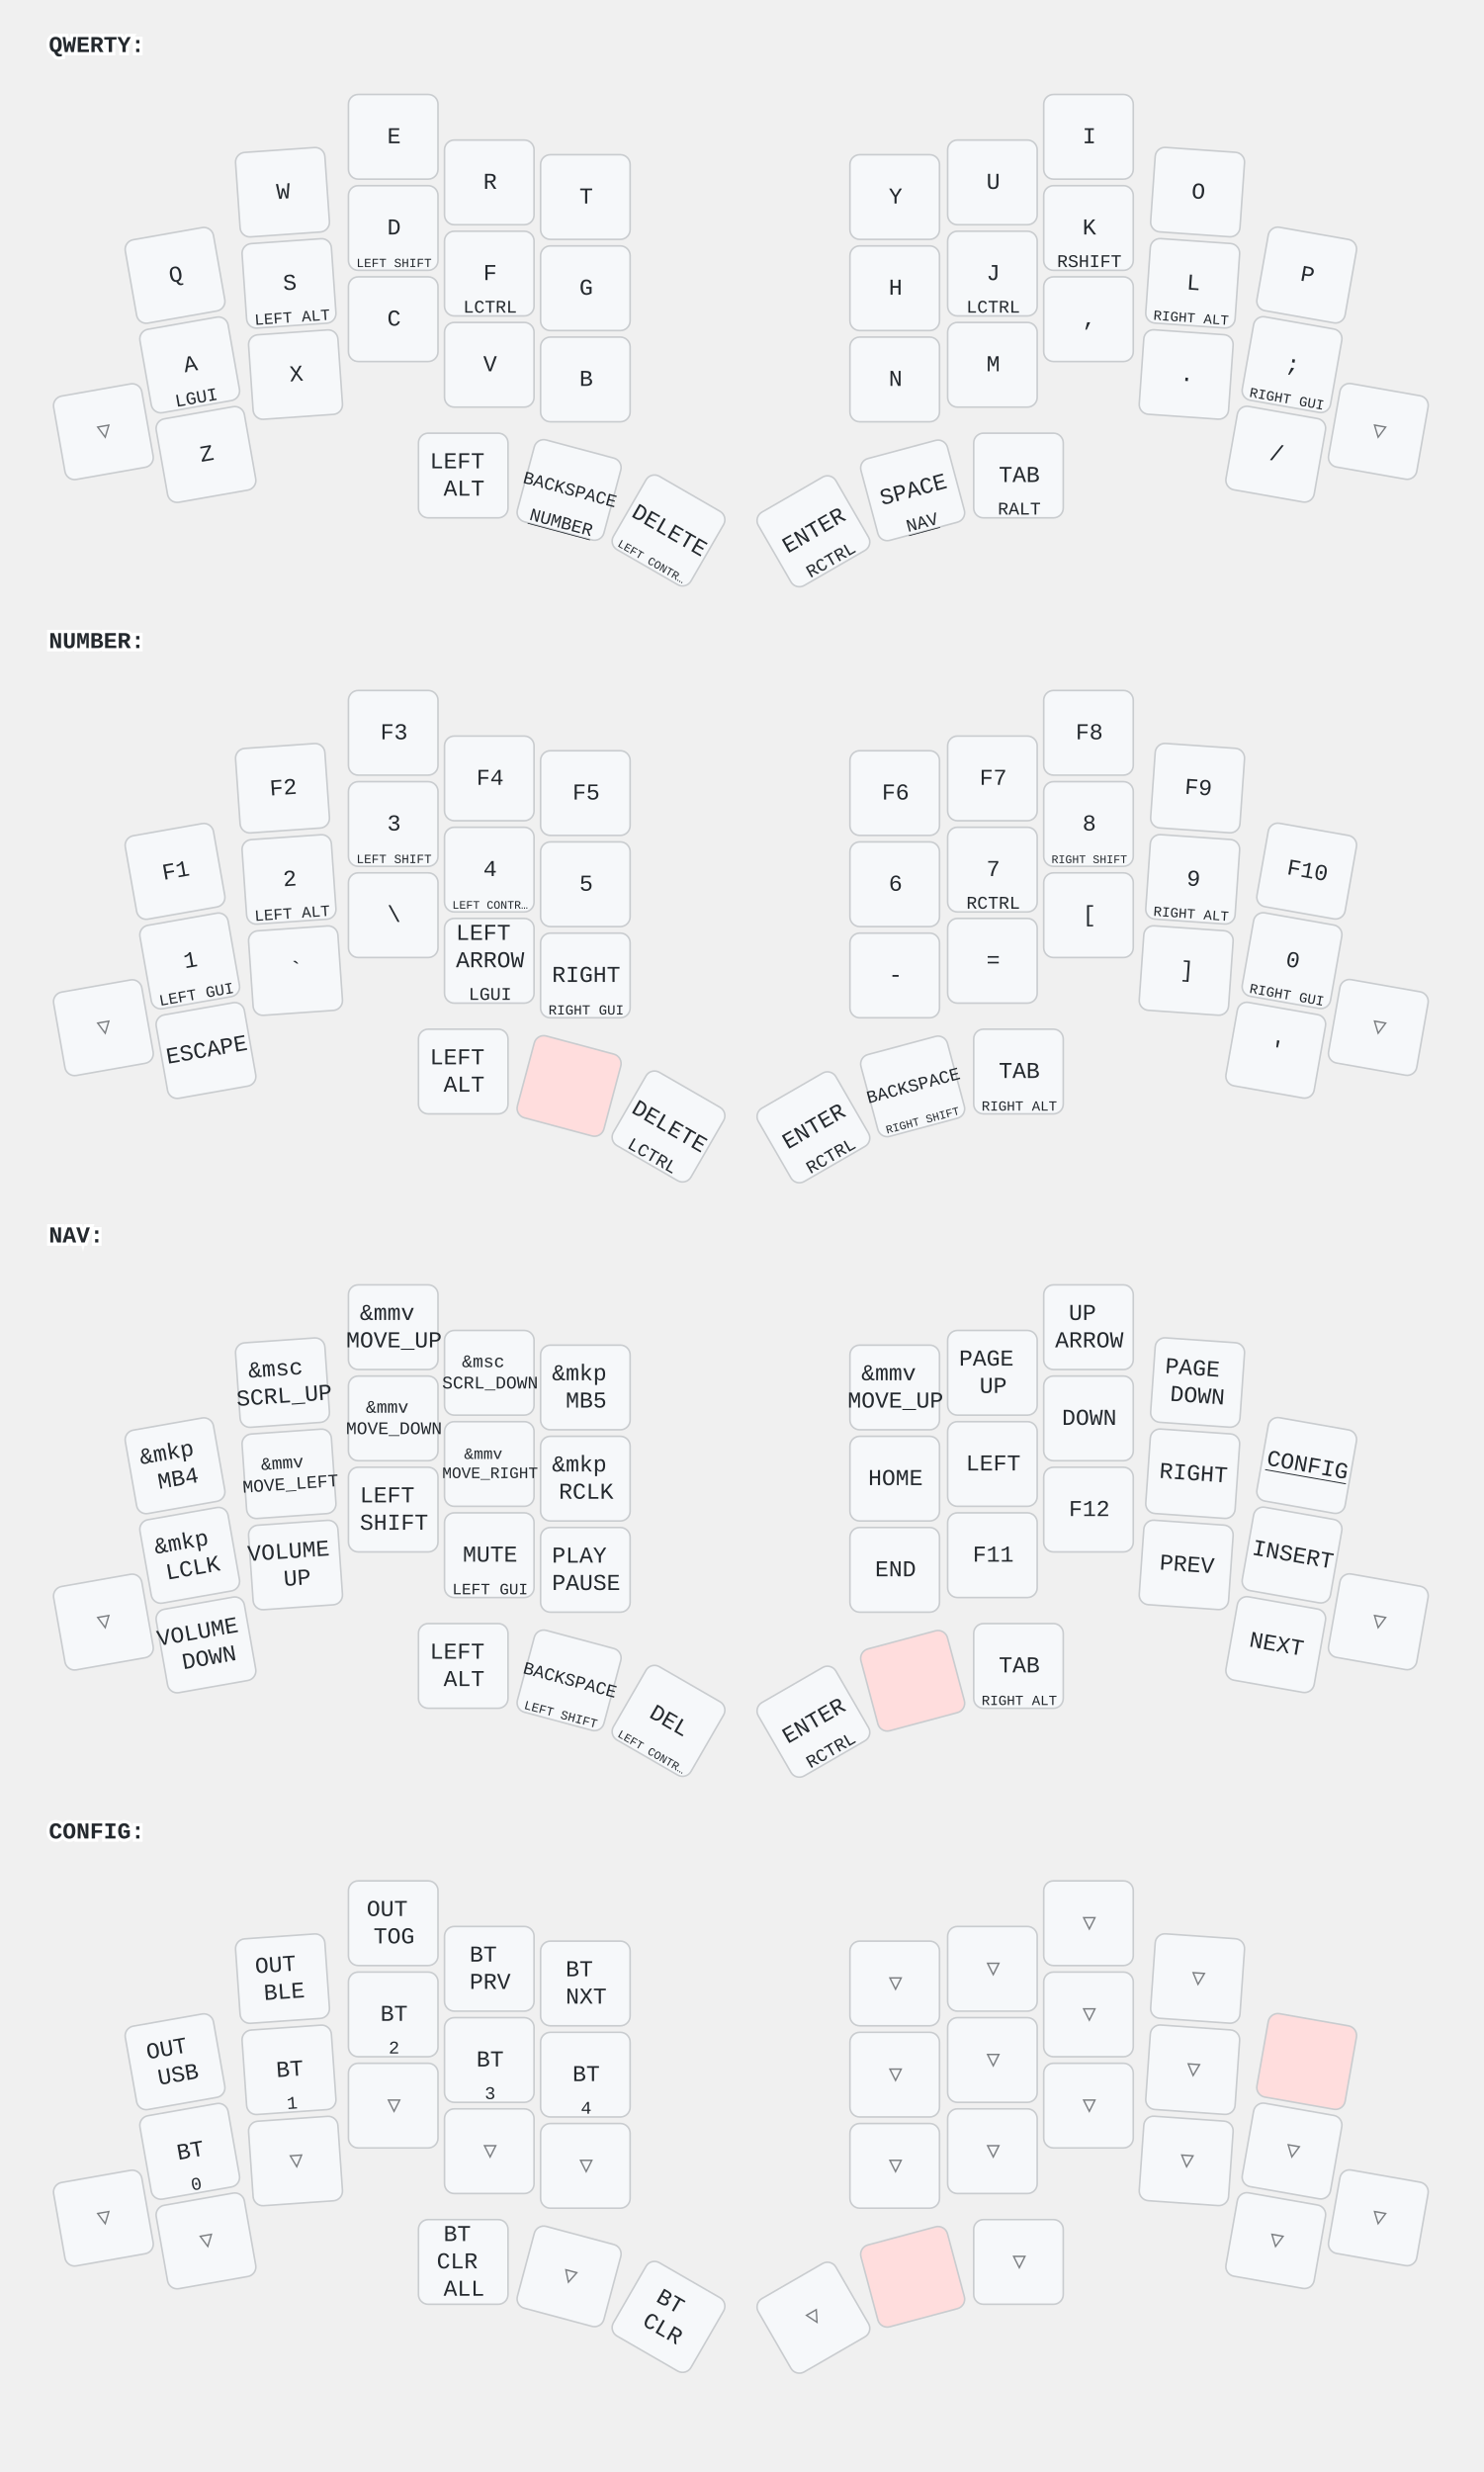
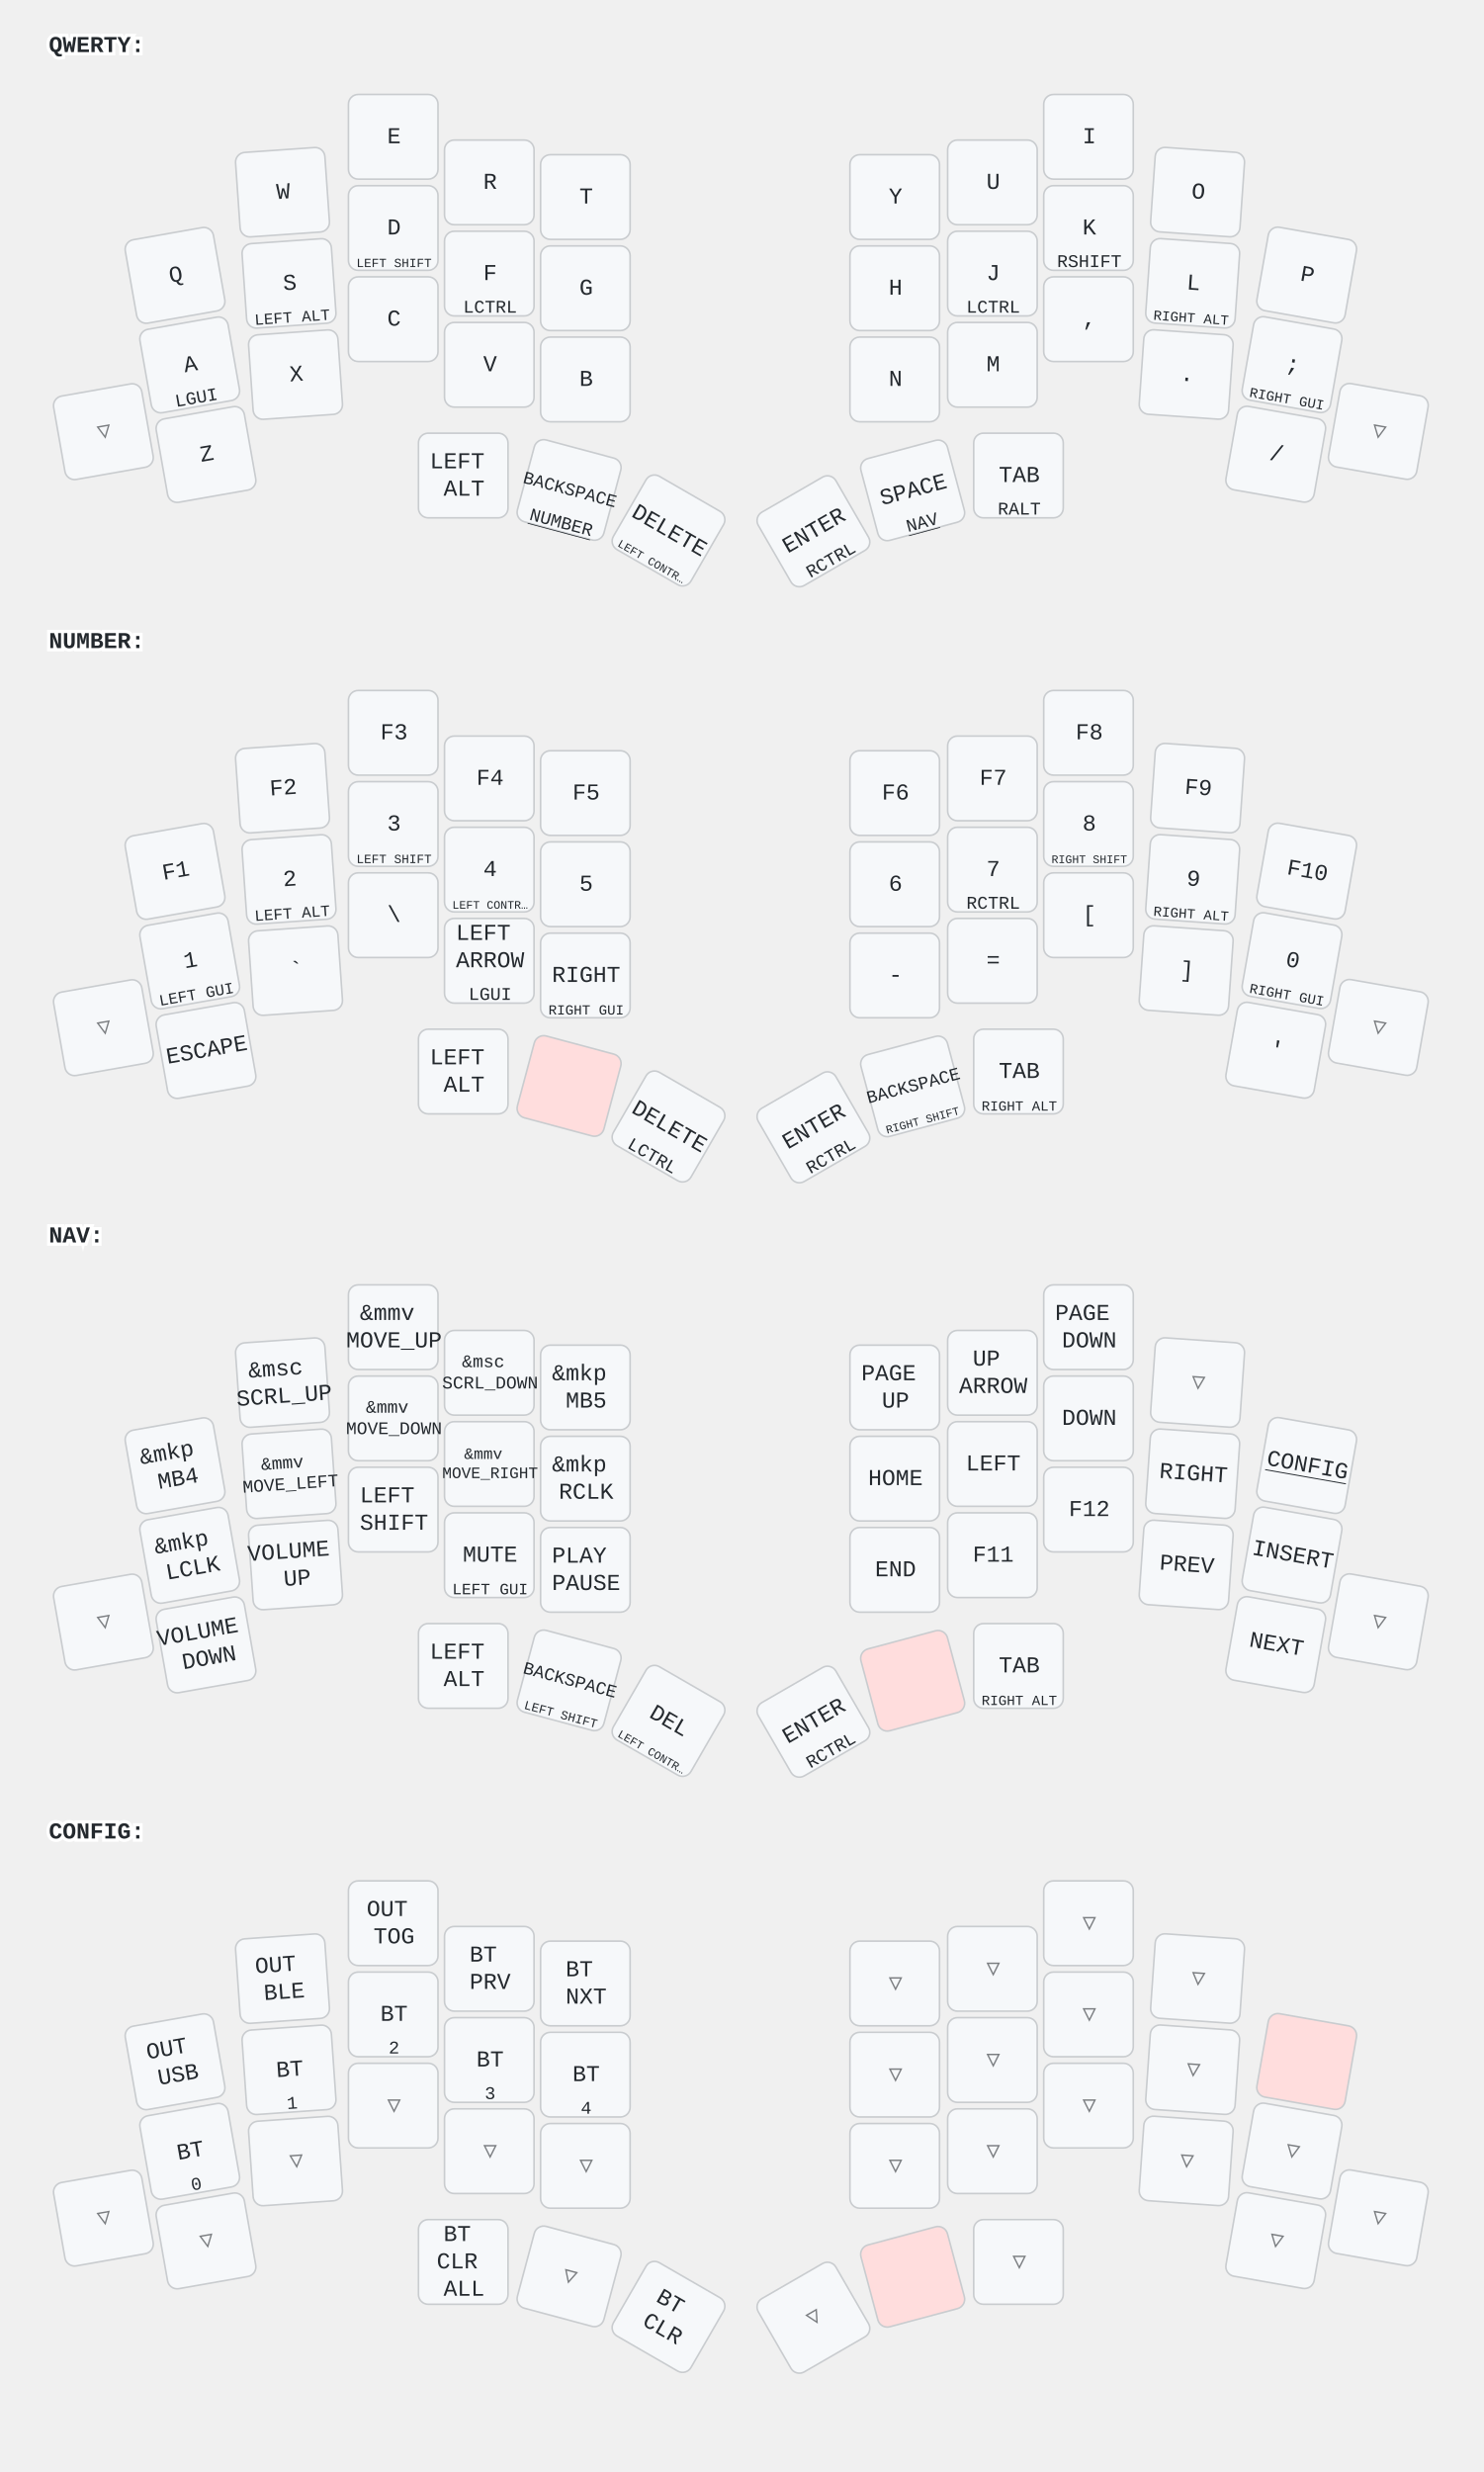
<svg xmlns="http://www.w3.org/2000/svg" width="911" height="1518" viewBox="0 0 911 1518" class="keymap">
  <style>/* inherit to force styles through use tags */
svg path {
    fill: inherit;
}

/* font and background color specifications */
svg.keymap {
    font-family: SFMono-Regular,Consolas,Liberation Mono,Menlo,monospace;
    font-size: 14px;
    font-kerning: normal;
    text-rendering: optimizeLegibility;
    fill: #24292e;
}

/* default key styling */
rect.key {
    fill: #f6f8fa;
}

rect.key, rect.combo {
    stroke: #c9cccf;
    stroke-width: 1;
}

/* default key side styling, only used is draw_key_sides is set */
rect.side {
    filter: brightness(90%);
}

/* color accent for combo boxes */
rect.combo, rect.combo-separate {
    fill: #cdf;
}

/* color accent for held keys */
rect.held, rect.combo.held {
    fill: #fdd;
}

/* color accent for ghost (optional) keys */
rect.ghost, rect.combo.ghost {
    stroke-dasharray: 4, 4;
    stroke-width: 2;
}

text {
    text-anchor: middle;
    dominant-baseline: middle;
}

/* styling for layer labels */
text.label {
    font-weight: bold;
    text-anchor: start;
    stroke: white;
    stroke-width: 4;
    paint-order: stroke;
}

/* styling for optional footer */
text.footer {
    text-anchor: end;
    dominant-baseline: auto;
    stroke: white;
    stroke-width: 4;
    paint-order: stroke;
}

/* styling for combo tap, and key non-tap label text */
text.combo, text.hold, text.shifted, text.left, text.right {
    font-size: 11px;
}

text.hold {
    text-anchor: middle;
    dominant-baseline: auto;
}

text.shifted {
    text-anchor: middle;
    dominant-baseline: hanging;
}

text.left {
    text-anchor: start;
}

text.right {
    text-anchor: end;
}

text.layer-activator {
    text-decoration: underline;
}

/* styling for hold/shifted label text in combo box */
text.combo.hold, text.combo.shifted, text.combo.left, text.combo.right {
    font-size: 8px;
}

/* lighter symbol for transparent keys */
text.trans {
    fill: #7b7e81;
}

/* styling for combo dendrons */
path.combo {
    stroke-width: 1;
    stroke: gray;
    fill: none;
}

/* Start Tabler Icons Cleanup */
/* cannot use height/width with glyphs */
.icon-tabler &gt; path {
    fill: inherit;
    stroke: inherit;
    stroke-width: 2;
}
/* hide tabler's default box */
.icon-tabler &gt; path[stroke="none"][fill="none"] {
    visibility: hidden;
}
/* End Tabler Icons Cleanup */
</style>
  <g transform="translate(30, 0)" class="layer-QWERTY">
    <text x="0" y="28" class="label" id="QWERTY">QWERTY:</text>
    <g transform="translate(0, 56)">
      <g transform="translate(78, 113) rotate(-10.0)" class="key keypos-0">
        <rect rx="6" ry="6" x="-28" y="-26" width="55" height="52" class="key" />
        <text x="0" y="0" class="key tap">Q</text>
      </g>
      <g transform="translate(144, 62) rotate(-4.0)" class="key keypos-1">
        <rect rx="6" ry="6" x="-28" y="-26" width="55" height="52" class="key" />
        <text x="0" y="0" class="key tap">W</text>
      </g>
      <g transform="translate(212, 28)" class="key keypos-2">
        <rect rx="6" ry="6" x="-28" y="-26" width="55" height="52" class="key" />
        <text x="0" y="0" class="key tap">E</text>
      </g>
      <g transform="translate(271, 56)" class="key keypos-3">
        <rect rx="6" ry="6" x="-28" y="-26" width="55" height="52" class="key" />
        <text x="0" y="0" class="key tap">R</text>
      </g>
      <g transform="translate(330, 65)" class="key keypos-4">
        <rect rx="6" ry="6" x="-28" y="-26" width="55" height="52" class="key" />
        <text x="0" y="0" class="key tap">T</text>
      </g>
      <g transform="translate(520, 65)" class="key keypos-5">
        <rect rx="6" ry="6" x="-28" y="-26" width="55" height="52" class="key" />
        <text x="0" y="0" class="key tap">Y</text>
      </g>
      <g transform="translate(580, 56)" class="key keypos-6">
        <rect rx="6" ry="6" x="-28" y="-26" width="55" height="52" class="key" />
        <text x="0" y="0" class="key tap">U</text>
      </g>
      <g transform="translate(639, 28)" class="key keypos-7">
        <rect rx="6" ry="6" x="-28" y="-26" width="55" height="52" class="key" />
        <text x="0" y="0" class="key tap">I</text>
      </g>
      <g transform="translate(706, 62) rotate(4.0)" class="key keypos-8">
        <rect rx="6" ry="6" x="-28" y="-26" width="55" height="52" class="key" />
        <text x="0" y="0" class="key tap">O</text>
      </g>
      <g transform="translate(773, 113) rotate(10.0)" class="key keypos-9">
        <rect rx="6" ry="6" x="-28" y="-26" width="55" height="52" class="key" />
        <text x="0" y="0" class="key tap">P</text>
      </g>
      <g transform="translate(87, 168) rotate(-10.0)" class="key keypos-10">
        <rect rx="6" ry="6" x="-28" y="-26" width="55" height="52" class="key" />
        <text x="0" y="0" class="key tap">A</text>
        <text x="0" y="24" class="key hold">LGUI</text>
      </g>
      <g transform="translate(148, 118) rotate(-4.0)" class="key keypos-11">
        <rect rx="6" ry="6" x="-28" y="-26" width="55" height="52" class="key" />
        <text x="0" y="0" class="key tap">S</text>
        <text x="0" y="24" class="key hold">
          <tspan style="font-size: 88%">LEFT ALT</tspan>
        </text>
      </g>
      <g transform="translate(212, 84)" class="key keypos-12">
        <rect rx="6" ry="6" x="-28" y="-26" width="55" height="52" class="key" />
        <text x="0" y="0" class="key tap">D</text>
        <text x="0" y="24" class="key hold">
          <tspan style="font-size: 70%">LEFT SHIFT</tspan>
        </text>
      </g>
      <g transform="translate(271, 112)" class="key keypos-13">
        <rect rx="6" ry="6" x="-28" y="-26" width="55" height="52" class="key" />
        <text x="0" y="0" class="key tap">F</text>
        <text x="0" y="24" class="key hold">LCTRL</text>
      </g>
      <g transform="translate(330, 121)" class="key keypos-14">
        <rect rx="6" ry="6" x="-28" y="-26" width="55" height="52" class="key" />
        <text x="0" y="0" class="key tap">G</text>
      </g>
      <g transform="translate(520, 121)" class="key keypos-15">
        <rect rx="6" ry="6" x="-28" y="-26" width="55" height="52" class="key" />
        <text x="0" y="0" class="key tap">H</text>
      </g>
      <g transform="translate(580, 112)" class="key keypos-16">
        <rect rx="6" ry="6" x="-28" y="-26" width="55" height="52" class="key" />
        <text x="0" y="0" class="key tap">J</text>
        <text x="0" y="24" class="key hold">LCTRL</text>
      </g>
      <g transform="translate(639, 84)" class="key keypos-17">
        <rect rx="6" ry="6" x="-28" y="-26" width="55" height="52" class="key" />
        <text x="0" y="0" class="key tap">K</text>
        <text x="0" y="24" class="key hold">RSHIFT</text>
      </g>
      <g transform="translate(703, 118) rotate(4.0)" class="key keypos-18">
        <rect rx="6" ry="6" x="-28" y="-26" width="55" height="52" class="key" />
        <text x="0" y="0" class="key tap">L</text>
        <text x="0" y="24" class="key hold">
          <tspan style="font-size: 78%">RIGHT ALT</tspan>
        </text>
      </g>
      <g transform="translate(764, 168) rotate(10.0)" class="key keypos-19">
        <rect rx="6" ry="6" x="-28" y="-26" width="55" height="52" class="key" />
        <text x="0" y="0" class="key tap">;</text>
        <text x="0" y="24" class="key hold">
          <tspan style="font-size: 78%">RIGHT GUI</tspan>
        </text>
      </g>
      <g transform="translate(34, 209) rotate(-10.0)" class="key trans keypos-20">
        <rect rx="6" ry="6" x="-28" y="-26" width="55" height="52" class="key trans" />
        <text x="0" y="0" class="key trans tap">▽</text>
      </g>
      <g transform="translate(97, 223) rotate(-10.0)" class="key keypos-21">
        <rect rx="6" ry="6" x="-28" y="-26" width="55" height="52" class="key" />
        <text x="0" y="0" class="key tap">Z</text>
      </g>
      <g transform="translate(152, 174) rotate(-4.0)" class="key keypos-22">
        <rect rx="6" ry="6" x="-28" y="-26" width="55" height="52" class="key" />
        <text x="0" y="0" class="key tap">X</text>
      </g>
      <g transform="translate(212, 140)" class="key keypos-23">
        <rect rx="6" ry="6" x="-28" y="-26" width="55" height="52" class="key" />
        <text x="0" y="0" class="key tap">C</text>
      </g>
      <g transform="translate(271, 168)" class="key keypos-24">
        <rect rx="6" ry="6" x="-28" y="-26" width="55" height="52" class="key" />
        <text x="0" y="0" class="key tap">V</text>
      </g>
      <g transform="translate(330, 177)" class="key keypos-25">
        <rect rx="6" ry="6" x="-28" y="-26" width="55" height="52" class="key" />
        <text x="0" y="0" class="key tap">B</text>
      </g>
      <g transform="translate(520, 177)" class="key keypos-26">
        <rect rx="6" ry="6" x="-28" y="-26" width="55" height="52" class="key" />
        <text x="0" y="0" class="key tap">N</text>
      </g>
      <g transform="translate(580, 168)" class="key keypos-27">
        <rect rx="6" ry="6" x="-28" y="-26" width="55" height="52" class="key" />
        <text x="0" y="0" class="key tap">M</text>
      </g>
      <g transform="translate(639, 140)" class="key keypos-28">
        <rect rx="6" ry="6" x="-28" y="-26" width="55" height="52" class="key" />
        <text x="0" y="0" class="key tap">,</text>
      </g>
      <g transform="translate(699, 174) rotate(4.0)" class="key keypos-29">
        <rect rx="6" ry="6" x="-28" y="-26" width="55" height="52" class="key" />
        <text x="0" y="0" class="key tap">.</text>
      </g>
      <g transform="translate(754, 223) rotate(10.0)" class="key keypos-30">
        <rect rx="6" ry="6" x="-28" y="-26" width="55" height="52" class="key" />
        <text x="0" y="0" class="key tap">/</text>
      </g>
      <g transform="translate(817, 209) rotate(10.0)" class="key trans keypos-31">
        <rect rx="6" ry="6" x="-28" y="-26" width="55" height="52" class="key trans" />
        <text x="0" y="0" class="key trans tap">▽</text>
      </g>
      <g transform="translate(255, 236)" class="key keypos-32">
        <rect rx="6" ry="6" x="-28" y="-26" width="55" height="52" class="key" />
        <text x="0" y="0" class="key tap">
          <tspan x="0" dy="-0.6em">LEFT</tspan>
          <tspan x="0" dy="1.2em">ALT</tspan>
        </text>
      </g>
      <g transform="translate(320, 245) rotate(15.0)" class="key keypos-33">
        <rect rx="6" ry="6" x="-28" y="-26" width="55" height="52" class="key" />
        <text x="0" y="0" class="key tap">
          <tspan style="font-size: 78%">BACKSPACE</tspan>
        </text>
        <a href="#NUMBER">
          <text x="0" y="24" class="key hold layer-activator">NUMBER</text>
        </a>
      </g>
      <g transform="translate(381, 270) rotate(30.0)" class="key keypos-34">
        <rect rx="6" ry="6" x="-28" y="-26" width="55" height="52" class="key" />
        <text x="0" y="0" class="key tap">DELETE</text>
        <text x="0" y="24" class="key hold">
          <tspan style="font-size: 64%">LEFT CONTR…</tspan>
        </text>
      </g>
      <g transform="translate(470, 270) rotate(-30.0)" class="key keypos-35">
        <rect rx="6" ry="6" x="-28" y="-26" width="55" height="52" class="key" />
        <text x="0" y="0" class="key tap">ENTER</text>
        <text x="0" y="24" class="key hold">RCTRL</text>
      </g>
      <g transform="translate(531, 245) rotate(-15.0)" class="key keypos-36">
        <rect rx="6" ry="6" x="-28" y="-26" width="55" height="52" class="key" />
        <text x="0" y="0" class="key tap">SPACE</text>
        <a href="#NAV">
          <text x="0" y="24" class="key hold layer-activator">NAV</text>
        </a>
      </g>
      <g transform="translate(596, 236)" class="key keypos-37">
        <rect rx="6" ry="6" x="-28" y="-26" width="55" height="52" class="key" />
        <text x="0" y="0" class="key tap">TAB</text>
        <text x="0" y="24" class="key hold">RALT</text>
      </g>
    </g>
  </g>
  <g transform="translate(30, 366)" class="layer-NUMBER">
    <text x="0" y="28" class="label" id="NUMBER">NUMBER:</text>
    <g transform="translate(0, 56)">
      <g transform="translate(78, 113) rotate(-10.0)" class="key keypos-0">
        <rect rx="6" ry="6" x="-28" y="-26" width="55" height="52" class="key" />
        <text x="0" y="0" class="key tap">F1</text>
      </g>
      <g transform="translate(144, 62) rotate(-4.0)" class="key keypos-1">
        <rect rx="6" ry="6" x="-28" y="-26" width="55" height="52" class="key" />
        <text x="0" y="0" class="key tap">F2</text>
      </g>
      <g transform="translate(212, 28)" class="key keypos-2">
        <rect rx="6" ry="6" x="-28" y="-26" width="55" height="52" class="key" />
        <text x="0" y="0" class="key tap">F3</text>
      </g>
      <g transform="translate(271, 56)" class="key keypos-3">
        <rect rx="6" ry="6" x="-28" y="-26" width="55" height="52" class="key" />
        <text x="0" y="0" class="key tap">F4</text>
      </g>
      <g transform="translate(330, 65)" class="key keypos-4">
        <rect rx="6" ry="6" x="-28" y="-26" width="55" height="52" class="key" />
        <text x="0" y="0" class="key tap">F5</text>
      </g>
      <g transform="translate(520, 65)" class="key keypos-5">
        <rect rx="6" ry="6" x="-28" y="-26" width="55" height="52" class="key" />
        <text x="0" y="0" class="key tap">F6</text>
      </g>
      <g transform="translate(580, 56)" class="key keypos-6">
        <rect rx="6" ry="6" x="-28" y="-26" width="55" height="52" class="key" />
        <text x="0" y="0" class="key tap">F7</text>
      </g>
      <g transform="translate(639, 28)" class="key keypos-7">
        <rect rx="6" ry="6" x="-28" y="-26" width="55" height="52" class="key" />
        <text x="0" y="0" class="key tap">F8</text>
      </g>
      <g transform="translate(706, 62) rotate(4.0)" class="key keypos-8">
        <rect rx="6" ry="6" x="-28" y="-26" width="55" height="52" class="key" />
        <text x="0" y="0" class="key tap">F9</text>
      </g>
      <g transform="translate(773, 113) rotate(10.0)" class="key keypos-9">
        <rect rx="6" ry="6" x="-28" y="-26" width="55" height="52" class="key" />
        <text x="0" y="0" class="key tap">F10</text>
      </g>
      <g transform="translate(87, 168) rotate(-10.0)" class="key keypos-10">
        <rect rx="6" ry="6" x="-28" y="-26" width="55" height="52" class="key" />
        <text x="0" y="0" class="key tap">1</text>
        <text x="0" y="24" class="key hold">
          <tspan style="font-size: 88%">LEFT GUI</tspan>
        </text>
      </g>
      <g transform="translate(148, 118) rotate(-4.0)" class="key keypos-11">
        <rect rx="6" ry="6" x="-28" y="-26" width="55" height="52" class="key" />
        <text x="0" y="0" class="key tap">2</text>
        <text x="0" y="24" class="key hold">
          <tspan style="font-size: 88%">LEFT ALT</tspan>
        </text>
      </g>
      <g transform="translate(212, 84)" class="key keypos-12">
        <rect rx="6" ry="6" x="-28" y="-26" width="55" height="52" class="key" />
        <text x="0" y="0" class="key tap">3</text>
        <text x="0" y="24" class="key hold">
          <tspan style="font-size: 70%">LEFT SHIFT</tspan>
        </text>
      </g>
      <g transform="translate(271, 112)" class="key keypos-13">
        <rect rx="6" ry="6" x="-28" y="-26" width="55" height="52" class="key" />
        <text x="0" y="0" class="key tap">4</text>
        <text x="0" y="24" class="key hold">
          <tspan style="font-size: 64%">LEFT CONTR…</tspan>
        </text>
      </g>
      <g transform="translate(330, 121)" class="key keypos-14">
        <rect rx="6" ry="6" x="-28" y="-26" width="55" height="52" class="key" />
        <text x="0" y="0" class="key tap">5</text>
      </g>
      <g transform="translate(520, 121)" class="key keypos-15">
        <rect rx="6" ry="6" x="-28" y="-26" width="55" height="52" class="key" />
        <text x="0" y="0" class="key tap">6</text>
      </g>
      <g transform="translate(580, 112)" class="key keypos-16">
        <rect rx="6" ry="6" x="-28" y="-26" width="55" height="52" class="key" />
        <text x="0" y="0" class="key tap">7</text>
        <text x="0" y="24" class="key hold">RCTRL</text>
      </g>
      <g transform="translate(639, 84)" class="key keypos-17">
        <rect rx="6" ry="6" x="-28" y="-26" width="55" height="52" class="key" />
        <text x="0" y="0" class="key tap">8</text>
        <text x="0" y="24" class="key hold">
          <tspan style="font-size: 64%">RIGHT SHIFT</tspan>
        </text>
      </g>
      <g transform="translate(703, 118) rotate(4.0)" class="key keypos-18">
        <rect rx="6" ry="6" x="-28" y="-26" width="55" height="52" class="key" />
        <text x="0" y="0" class="key tap">9</text>
        <text x="0" y="24" class="key hold">
          <tspan style="font-size: 78%">RIGHT ALT</tspan>
        </text>
      </g>
      <g transform="translate(764, 168) rotate(10.0)" class="key keypos-19">
        <rect rx="6" ry="6" x="-28" y="-26" width="55" height="52" class="key" />
        <text x="0" y="0" class="key tap">0</text>
        <text x="0" y="24" class="key hold">
          <tspan style="font-size: 78%">RIGHT GUI</tspan>
        </text>
      </g>
      <g transform="translate(34, 209) rotate(-10.0)" class="key trans keypos-20">
        <rect rx="6" ry="6" x="-28" y="-26" width="55" height="52" class="key trans" />
        <text x="0" y="0" class="key trans tap">▽</text>
      </g>
      <g transform="translate(97, 223) rotate(-10.0)" class="key keypos-21">
        <rect rx="6" ry="6" x="-28" y="-26" width="55" height="52" class="key" />
        <text x="0" y="0" class="key tap">ESCAPE</text>
      </g>
      <g transform="translate(152, 174) rotate(-4.0)" class="key keypos-22">
        <rect rx="6" ry="6" x="-28" y="-26" width="55" height="52" class="key" />
        <text x="0" y="0" class="key tap">`</text>
      </g>
      <g transform="translate(212, 140)" class="key keypos-23">
        <rect rx="6" ry="6" x="-28" y="-26" width="55" height="52" class="key" />
        <text x="0" y="0" class="key tap">\</text>
      </g>
      <g transform="translate(271, 168)" class="key keypos-24">
        <rect rx="6" ry="6" x="-28" y="-26" width="55" height="52" class="key" />
        <text x="0" y="0" class="key tap">
          <tspan x="0" dy="-1.2em">LEFT</tspan>
          <tspan x="0" dy="1.2em">ARROW</tspan>
        </text>
        <text x="0" y="24" class="key hold">LGUI</text>
      </g>
      <g transform="translate(330, 177)" class="key keypos-25">
        <rect rx="6" ry="6" x="-28" y="-26" width="55" height="52" class="key" />
        <text x="0" y="0" class="key tap">RIGHT</text>
        <text x="0" y="24" class="key hold">
          <tspan style="font-size: 78%">RIGHT GUI</tspan>
        </text>
      </g>
      <g transform="translate(520, 177)" class="key keypos-26">
        <rect rx="6" ry="6" x="-28" y="-26" width="55" height="52" class="key" />
        <text x="0" y="0" class="key tap">-</text>
      </g>
      <g transform="translate(580, 168)" class="key keypos-27">
        <rect rx="6" ry="6" x="-28" y="-26" width="55" height="52" class="key" />
        <text x="0" y="0" class="key tap">=</text>
      </g>
      <g transform="translate(639, 140)" class="key keypos-28">
        <rect rx="6" ry="6" x="-28" y="-26" width="55" height="52" class="key" />
        <text x="0" y="0" class="key tap">[</text>
      </g>
      <g transform="translate(699, 174) rotate(4.0)" class="key keypos-29">
        <rect rx="6" ry="6" x="-28" y="-26" width="55" height="52" class="key" />
        <text x="0" y="0" class="key tap">]</text>
      </g>
      <g transform="translate(754, 223) rotate(10.0)" class="key keypos-30">
        <rect rx="6" ry="6" x="-28" y="-26" width="55" height="52" class="key" />
        <text x="0" y="0" class="key tap">'</text>
      </g>
      <g transform="translate(817, 209) rotate(10.0)" class="key trans keypos-31">
        <rect rx="6" ry="6" x="-28" y="-26" width="55" height="52" class="key trans" />
        <text x="0" y="0" class="key trans tap">▽</text>
      </g>
      <g transform="translate(255, 236)" class="key keypos-32">
        <rect rx="6" ry="6" x="-28" y="-26" width="55" height="52" class="key" />
        <text x="0" y="0" class="key tap">
          <tspan x="0" dy="-0.6em">LEFT</tspan>
          <tspan x="0" dy="1.2em">ALT</tspan>
        </text>
      </g>
      <g transform="translate(320, 245) rotate(15.0)" class="key held keypos-33">
        <rect rx="6" ry="6" x="-28" y="-26" width="55" height="52" class="key held" />
      </g>
      <g transform="translate(381, 270) rotate(30.0)" class="key keypos-34">
        <rect rx="6" ry="6" x="-28" y="-26" width="55" height="52" class="key" />
        <text x="0" y="0" class="key tap">DELETE</text>
        <text x="0" y="24" class="key hold">LCTRL</text>
      </g>
      <g transform="translate(470, 270) rotate(-30.0)" class="key keypos-35">
        <rect rx="6" ry="6" x="-28" y="-26" width="55" height="52" class="key" />
        <text x="0" y="0" class="key tap">ENTER</text>
        <text x="0" y="24" class="key hold">RCTRL</text>
      </g>
      <g transform="translate(531, 245) rotate(-15.0)" class="key keypos-36">
        <rect rx="6" ry="6" x="-28" y="-26" width="55" height="52" class="key" />
        <text x="0" y="0" class="key tap">
          <tspan style="font-size: 78%">BACKSPACE</tspan>
        </text>
        <text x="0" y="24" class="key hold">
          <tspan style="font-size: 64%">RIGHT SHIFT</tspan>
        </text>
      </g>
      <g transform="translate(596, 236)" class="key keypos-37">
        <rect rx="6" ry="6" x="-28" y="-26" width="55" height="52" class="key" />
        <text x="0" y="0" class="key tap">TAB</text>
        <text x="0" y="24" class="key hold">
          <tspan style="font-size: 78%">RIGHT ALT</tspan>
        </text>
      </g>
    </g>
  </g>
  <g transform="translate(30, 731)" class="layer-NAV">
    <text x="0" y="28" class="label" id="NAV">NAV:</text>
    <g transform="translate(0, 56)">
      <g transform="translate(78, 113) rotate(-10.0)" class="key keypos-0">
        <rect rx="6" ry="6" x="-28" y="-26" width="55" height="52" class="key" />
        <text x="0" y="0" class="key tap">
          <tspan x="0" dy="-0.6em">&amp;mkp</tspan>
          <tspan x="0" dy="1.2em">MB4</tspan>
        </text>
      </g>
      <g transform="translate(144, 62) rotate(-4.0)" class="key keypos-1">
        <rect rx="6" ry="6" x="-28" y="-26" width="55" height="52" class="key" />
        <text x="0" y="0" class="key tap">
          <tspan x="0" dy="-0.6em">&amp;msc</tspan>
          <tspan x="0" dy="1.2em">SCRL_UP</tspan>
        </text>
      </g>
      <g transform="translate(212, 28)" class="key keypos-2">
        <rect rx="6" ry="6" x="-28" y="-26" width="55" height="52" class="key" />
        <text x="0" y="0" class="key tap">
          <tspan x="0" dy="-0.6em">&amp;mmv</tspan>
          <tspan x="0" dy="1.2em">MOVE_UP</tspan>
        </text>
      </g>
      <g transform="translate(271, 56)" class="key keypos-3">
        <rect rx="6" ry="6" x="-28" y="-26" width="55" height="52" class="key" />
        <text x="0" y="0" class="key tap">
          <tspan x="0" dy="-0.6em" style="font-size: 78%">&amp;msc</tspan>
          <tspan x="0" dy="1.2em" style="font-size: 78%">SCRL_DOWN</tspan>
        </text>
      </g>
      <g transform="translate(330, 65)" class="key keypos-4">
        <rect rx="6" ry="6" x="-28" y="-26" width="55" height="52" class="key" />
        <text x="0" y="0" class="key tap">
          <tspan x="0" dy="-0.6em">&amp;mkp</tspan>
          <tspan x="0" dy="1.2em">MB5</tspan>
        </text>
      </g>
      <g transform="translate(520, 65)" class="key keypos-5">
        <rect rx="6" ry="6" x="-28" y="-26" width="55" height="52" class="key" />
        <text x="0" y="0" class="key tap">
-           <tspan x="0" dy="-0.6em">&amp;mmv</tspan>
-           <tspan x="0" dy="1.2em">MOVE_UP</tspan>
-         </text>
-       </g>
-       <g transform="translate(580, 56)" class="key keypos-6">
-         <rect rx="6" ry="6" x="-28" y="-26" width="55" height="52" class="key" />
-         <text x="0" y="0" class="key tap">
          <tspan x="0" dy="-0.6em">PAGE</tspan>
          <tspan x="0" dy="1.2em">UP</tspan>
        </text>
      </g>
-       <g transform="translate(639, 28)" class="key keypos-7">
+       <g transform="translate(580, 56)" class="key keypos-6">
        <rect rx="6" ry="6" x="-28" y="-26" width="55" height="52" class="key" />
        <text x="0" y="0" class="key tap">
          <tspan x="0" dy="-0.6em">UP</tspan>
          <tspan x="0" dy="1.2em">ARROW</tspan>
        </text>
      </g>
-       <g transform="translate(706, 62) rotate(4.0)" class="key keypos-8">
+       <g transform="translate(639, 28)" class="key keypos-7">
        <rect rx="6" ry="6" x="-28" y="-26" width="55" height="52" class="key" />
        <text x="0" y="0" class="key tap">
          <tspan x="0" dy="-0.6em">PAGE</tspan>
          <tspan x="0" dy="1.2em">DOWN</tspan>
        </text>
+       </g>
+       <g transform="translate(706, 62) rotate(4.0)" class="key trans keypos-8">
+         <rect rx="6" ry="6" x="-28" y="-26" width="55" height="52" class="key trans" />
+         <text x="0" y="0" class="key trans tap">▽</text>
      </g>
      <g transform="translate(773, 113) rotate(10.0)" class="key keypos-9">
        <rect rx="6" ry="6" x="-28" y="-26" width="55" height="52" class="key" />
        <a href="#CONFIG">
          <text x="0" y="0" class="key tap layer-activator">CONFIG</text>
        </a>
      </g>
      <g transform="translate(87, 168) rotate(-10.0)" class="key keypos-10">
        <rect rx="6" ry="6" x="-28" y="-26" width="55" height="52" class="key" />
        <text x="0" y="0" class="key tap">
          <tspan x="0" dy="-0.6em">&amp;mkp</tspan>
          <tspan x="0" dy="1.2em">LCLK</tspan>
        </text>
      </g>
      <g transform="translate(148, 118) rotate(-4.0)" class="key keypos-11">
        <rect rx="6" ry="6" x="-28" y="-26" width="55" height="52" class="key" />
        <text x="0" y="0" class="key tap">
          <tspan x="0" dy="-0.6em" style="font-size: 78%">&amp;mmv</tspan>
          <tspan x="0" dy="1.2em" style="font-size: 78%">MOVE_LEFT</tspan>
        </text>
      </g>
      <g transform="translate(212, 84)" class="key keypos-12">
        <rect rx="6" ry="6" x="-28" y="-26" width="55" height="52" class="key" />
        <text x="0" y="0" class="key tap">
          <tspan x="0" dy="-0.6em" style="font-size: 78%">&amp;mmv</tspan>
          <tspan x="0" dy="1.2em" style="font-size: 78%">MOVE_DOWN</tspan>
        </text>
      </g>
      <g transform="translate(271, 112)" class="key keypos-13">
        <rect rx="6" ry="6" x="-28" y="-26" width="55" height="52" class="key" />
        <text x="0" y="0" class="key tap">
          <tspan x="0" dy="-0.6em" style="font-size: 70%">&amp;mmv</tspan>
          <tspan x="0" dy="1.2em" style="font-size: 70%">MOVE_RIGHT</tspan>
        </text>
      </g>
      <g transform="translate(330, 121)" class="key keypos-14">
        <rect rx="6" ry="6" x="-28" y="-26" width="55" height="52" class="key" />
        <text x="0" y="0" class="key tap">
          <tspan x="0" dy="-0.6em">&amp;mkp</tspan>
          <tspan x="0" dy="1.2em">RCLK</tspan>
        </text>
      </g>
      <g transform="translate(520, 121)" class="key keypos-15">
        <rect rx="6" ry="6" x="-28" y="-26" width="55" height="52" class="key" />
        <text x="0" y="0" class="key tap">HOME</text>
      </g>
      <g transform="translate(580, 112)" class="key keypos-16">
        <rect rx="6" ry="6" x="-28" y="-26" width="55" height="52" class="key" />
        <text x="0" y="0" class="key tap">LEFT</text>
      </g>
      <g transform="translate(639, 84)" class="key keypos-17">
        <rect rx="6" ry="6" x="-28" y="-26" width="55" height="52" class="key" />
        <text x="0" y="0" class="key tap">DOWN</text>
      </g>
      <g transform="translate(703, 118) rotate(4.0)" class="key keypos-18">
        <rect rx="6" ry="6" x="-28" y="-26" width="55" height="52" class="key" />
        <text x="0" y="0" class="key tap">RIGHT</text>
      </g>
      <g transform="translate(764, 168) rotate(10.0)" class="key keypos-19">
        <rect rx="6" ry="6" x="-28" y="-26" width="55" height="52" class="key" />
        <text x="0" y="0" class="key tap">INSERT</text>
      </g>
      <g transform="translate(34, 209) rotate(-10.0)" class="key trans keypos-20">
        <rect rx="6" ry="6" x="-28" y="-26" width="55" height="52" class="key trans" />
        <text x="0" y="0" class="key trans tap">▽</text>
      </g>
      <g transform="translate(97, 223) rotate(-10.0)" class="key keypos-21">
        <rect rx="6" ry="6" x="-28" y="-26" width="55" height="52" class="key" />
        <text x="0" y="0" class="key tap">
          <tspan x="0" dy="-0.6em">VOLUME</tspan>
          <tspan x="0" dy="1.2em">DOWN</tspan>
        </text>
      </g>
      <g transform="translate(152, 174) rotate(-4.0)" class="key keypos-22">
        <rect rx="6" ry="6" x="-28" y="-26" width="55" height="52" class="key" />
        <text x="0" y="0" class="key tap">
          <tspan x="0" dy="-0.6em">VOLUME</tspan>
          <tspan x="0" dy="1.2em">UP</tspan>
        </text>
      </g>
      <g transform="translate(212, 140)" class="key keypos-23">
        <rect rx="6" ry="6" x="-28" y="-26" width="55" height="52" class="key" />
        <text x="0" y="0" class="key tap">
          <tspan x="0" dy="-0.6em">LEFT</tspan>
          <tspan x="0" dy="1.2em">SHIFT</tspan>
        </text>
      </g>
      <g transform="translate(271, 168)" class="key keypos-24">
        <rect rx="6" ry="6" x="-28" y="-26" width="55" height="52" class="key" />
        <text x="0" y="0" class="key tap">MUTE</text>
        <text x="0" y="24" class="key hold">
          <tspan style="font-size: 88%">LEFT GUI</tspan>
        </text>
      </g>
      <g transform="translate(330, 177)" class="key keypos-25">
        <rect rx="6" ry="6" x="-28" y="-26" width="55" height="52" class="key" />
        <text x="0" y="0" class="key tap">
          <tspan x="0" dy="-0.6em">PLAY</tspan>
          <tspan x="0" dy="1.2em">PAUSE</tspan>
        </text>
      </g>
      <g transform="translate(520, 177)" class="key keypos-26">
        <rect rx="6" ry="6" x="-28" y="-26" width="55" height="52" class="key" />
        <text x="0" y="0" class="key tap">END</text>
      </g>
      <g transform="translate(580, 168)" class="key keypos-27">
        <rect rx="6" ry="6" x="-28" y="-26" width="55" height="52" class="key" />
        <text x="0" y="0" class="key tap">F11</text>
      </g>
      <g transform="translate(639, 140)" class="key keypos-28">
        <rect rx="6" ry="6" x="-28" y="-26" width="55" height="52" class="key" />
        <text x="0" y="0" class="key tap">F12</text>
      </g>
      <g transform="translate(699, 174) rotate(4.0)" class="key keypos-29">
        <rect rx="6" ry="6" x="-28" y="-26" width="55" height="52" class="key" />
        <text x="0" y="0" class="key tap">PREV</text>
      </g>
      <g transform="translate(754, 223) rotate(10.0)" class="key keypos-30">
        <rect rx="6" ry="6" x="-28" y="-26" width="55" height="52" class="key" />
        <text x="0" y="0" class="key tap">NEXT</text>
      </g>
      <g transform="translate(817, 209) rotate(10.0)" class="key trans keypos-31">
        <rect rx="6" ry="6" x="-28" y="-26" width="55" height="52" class="key trans" />
        <text x="0" y="0" class="key trans tap">▽</text>
      </g>
      <g transform="translate(255, 236)" class="key keypos-32">
        <rect rx="6" ry="6" x="-28" y="-26" width="55" height="52" class="key" />
        <text x="0" y="0" class="key tap">
          <tspan x="0" dy="-0.6em">LEFT</tspan>
          <tspan x="0" dy="1.2em">ALT</tspan>
        </text>
      </g>
      <g transform="translate(320, 245) rotate(15.0)" class="key keypos-33">
        <rect rx="6" ry="6" x="-28" y="-26" width="55" height="52" class="key" />
        <text x="0" y="0" class="key tap">
          <tspan style="font-size: 78%">BACKSPACE</tspan>
        </text>
        <text x="0" y="24" class="key hold">
          <tspan style="font-size: 70%">LEFT SHIFT</tspan>
        </text>
      </g>
      <g transform="translate(381, 270) rotate(30.0)" class="key keypos-34">
        <rect rx="6" ry="6" x="-28" y="-26" width="55" height="52" class="key" />
        <text x="0" y="0" class="key tap">DEL</text>
        <text x="0" y="24" class="key hold">
          <tspan style="font-size: 64%">LEFT CONTR…</tspan>
        </text>
      </g>
      <g transform="translate(470, 270) rotate(-30.0)" class="key keypos-35">
        <rect rx="6" ry="6" x="-28" y="-26" width="55" height="52" class="key" />
        <text x="0" y="0" class="key tap">ENTER</text>
        <text x="0" y="24" class="key hold">RCTRL</text>
      </g>
      <g transform="translate(531, 245) rotate(-15.0)" class="key held keypos-36">
        <rect rx="6" ry="6" x="-28" y="-26" width="55" height="52" class="key held" />
      </g>
      <g transform="translate(596, 236)" class="key keypos-37">
        <rect rx="6" ry="6" x="-28" y="-26" width="55" height="52" class="key" />
        <text x="0" y="0" class="key tap">TAB</text>
        <text x="0" y="24" class="key hold">
          <tspan style="font-size: 78%">RIGHT ALT</tspan>
        </text>
      </g>
    </g>
  </g>
  <g transform="translate(30, 1097)" class="layer-CONFIG">
    <text x="0" y="28" class="label" id="CONFIG">CONFIG:</text>
    <g transform="translate(0, 56)">
      <g transform="translate(78, 113) rotate(-10.0)" class="key keypos-0">
        <rect rx="6" ry="6" x="-28" y="-26" width="55" height="52" class="key" />
        <text x="0" y="0" class="key tap">
          <tspan x="0" dy="-0.6em">OUT</tspan>
          <tspan x="0" dy="1.2em">USB</tspan>
        </text>
      </g>
      <g transform="translate(144, 62) rotate(-4.0)" class="key keypos-1">
        <rect rx="6" ry="6" x="-28" y="-26" width="55" height="52" class="key" />
        <text x="0" y="0" class="key tap">
          <tspan x="0" dy="-0.6em">OUT</tspan>
          <tspan x="0" dy="1.2em">BLE</tspan>
        </text>
      </g>
      <g transform="translate(212, 28)" class="key keypos-2">
        <rect rx="6" ry="6" x="-28" y="-26" width="55" height="52" class="key" />
        <text x="0" y="0" class="key tap">
          <tspan x="0" dy="-0.6em">OUT</tspan>
          <tspan x="0" dy="1.2em">TOG</tspan>
        </text>
      </g>
      <g transform="translate(271, 56)" class="key keypos-3">
        <rect rx="6" ry="6" x="-28" y="-26" width="55" height="52" class="key" />
        <text x="0" y="0" class="key tap">
          <tspan x="0" dy="-0.6em">BT</tspan>
          <tspan x="0" dy="1.2em">PRV</tspan>
        </text>
      </g>
      <g transform="translate(330, 65)" class="key keypos-4">
        <rect rx="6" ry="6" x="-28" y="-26" width="55" height="52" class="key" />
        <text x="0" y="0" class="key tap">
          <tspan x="0" dy="-0.6em">BT</tspan>
          <tspan x="0" dy="1.2em">NXT</tspan>
        </text>
      </g>
      <g transform="translate(520, 65)" class="key trans keypos-5">
        <rect rx="6" ry="6" x="-28" y="-26" width="55" height="52" class="key trans" />
        <text x="0" y="0" class="key trans tap">▽</text>
      </g>
      <g transform="translate(580, 56)" class="key trans keypos-6">
        <rect rx="6" ry="6" x="-28" y="-26" width="55" height="52" class="key trans" />
        <text x="0" y="0" class="key trans tap">▽</text>
      </g>
      <g transform="translate(639, 28)" class="key trans keypos-7">
        <rect rx="6" ry="6" x="-28" y="-26" width="55" height="52" class="key trans" />
        <text x="0" y="0" class="key trans tap">▽</text>
      </g>
      <g transform="translate(706, 62) rotate(4.0)" class="key trans keypos-8">
        <rect rx="6" ry="6" x="-28" y="-26" width="55" height="52" class="key trans" />
        <text x="0" y="0" class="key trans tap">▽</text>
      </g>
      <g transform="translate(773, 113) rotate(10.0)" class="key held keypos-9">
        <rect rx="6" ry="6" x="-28" y="-26" width="55" height="52" class="key held" />
      </g>
      <g transform="translate(87, 168) rotate(-10.0)" class="key keypos-10">
        <rect rx="6" ry="6" x="-28" y="-26" width="55" height="52" class="key" />
        <text x="0" y="0" class="key tap">BT</text>
        <text x="0" y="24" class="key hold">0</text>
      </g>
      <g transform="translate(148, 118) rotate(-4.0)" class="key keypos-11">
        <rect rx="6" ry="6" x="-28" y="-26" width="55" height="52" class="key" />
        <text x="0" y="0" class="key tap">BT</text>
        <text x="0" y="24" class="key hold">1</text>
      </g>
      <g transform="translate(212, 84)" class="key keypos-12">
        <rect rx="6" ry="6" x="-28" y="-26" width="55" height="52" class="key" />
        <text x="0" y="0" class="key tap">BT</text>
        <text x="0" y="24" class="key hold">2</text>
      </g>
      <g transform="translate(271, 112)" class="key keypos-13">
        <rect rx="6" ry="6" x="-28" y="-26" width="55" height="52" class="key" />
        <text x="0" y="0" class="key tap">BT</text>
        <text x="0" y="24" class="key hold">3</text>
      </g>
      <g transform="translate(330, 121)" class="key keypos-14">
        <rect rx="6" ry="6" x="-28" y="-26" width="55" height="52" class="key" />
        <text x="0" y="0" class="key tap">BT</text>
        <text x="0" y="24" class="key hold">4</text>
      </g>
      <g transform="translate(520, 121)" class="key trans keypos-15">
        <rect rx="6" ry="6" x="-28" y="-26" width="55" height="52" class="key trans" />
        <text x="0" y="0" class="key trans tap">▽</text>
      </g>
      <g transform="translate(580, 112)" class="key trans keypos-16">
        <rect rx="6" ry="6" x="-28" y="-26" width="55" height="52" class="key trans" />
        <text x="0" y="0" class="key trans tap">▽</text>
      </g>
      <g transform="translate(639, 84)" class="key trans keypos-17">
        <rect rx="6" ry="6" x="-28" y="-26" width="55" height="52" class="key trans" />
        <text x="0" y="0" class="key trans tap">▽</text>
      </g>
      <g transform="translate(703, 118) rotate(4.0)" class="key trans keypos-18">
        <rect rx="6" ry="6" x="-28" y="-26" width="55" height="52" class="key trans" />
        <text x="0" y="0" class="key trans tap">▽</text>
      </g>
      <g transform="translate(764, 168) rotate(10.0)" class="key trans keypos-19">
        <rect rx="6" ry="6" x="-28" y="-26" width="55" height="52" class="key trans" />
        <text x="0" y="0" class="key trans tap">▽</text>
      </g>
      <g transform="translate(34, 209) rotate(-10.0)" class="key trans keypos-20">
        <rect rx="6" ry="6" x="-28" y="-26" width="55" height="52" class="key trans" />
        <text x="0" y="0" class="key trans tap">▽</text>
      </g>
      <g transform="translate(97, 223) rotate(-10.0)" class="key trans keypos-21">
        <rect rx="6" ry="6" x="-28" y="-26" width="55" height="52" class="key trans" />
        <text x="0" y="0" class="key trans tap">▽</text>
      </g>
      <g transform="translate(152, 174) rotate(-4.0)" class="key trans keypos-22">
        <rect rx="6" ry="6" x="-28" y="-26" width="55" height="52" class="key trans" />
        <text x="0" y="0" class="key trans tap">▽</text>
      </g>
      <g transform="translate(212, 140)" class="key trans keypos-23">
        <rect rx="6" ry="6" x="-28" y="-26" width="55" height="52" class="key trans" />
        <text x="0" y="0" class="key trans tap">▽</text>
      </g>
      <g transform="translate(271, 168)" class="key trans keypos-24">
        <rect rx="6" ry="6" x="-28" y="-26" width="55" height="52" class="key trans" />
        <text x="0" y="0" class="key trans tap">▽</text>
      </g>
      <g transform="translate(330, 177)" class="key trans keypos-25">
        <rect rx="6" ry="6" x="-28" y="-26" width="55" height="52" class="key trans" />
        <text x="0" y="0" class="key trans tap">▽</text>
      </g>
      <g transform="translate(520, 177)" class="key trans keypos-26">
        <rect rx="6" ry="6" x="-28" y="-26" width="55" height="52" class="key trans" />
        <text x="0" y="0" class="key trans tap">▽</text>
      </g>
      <g transform="translate(580, 168)" class="key trans keypos-27">
        <rect rx="6" ry="6" x="-28" y="-26" width="55" height="52" class="key trans" />
        <text x="0" y="0" class="key trans tap">▽</text>
      </g>
      <g transform="translate(639, 140)" class="key trans keypos-28">
        <rect rx="6" ry="6" x="-28" y="-26" width="55" height="52" class="key trans" />
        <text x="0" y="0" class="key trans tap">▽</text>
      </g>
      <g transform="translate(699, 174) rotate(4.0)" class="key trans keypos-29">
        <rect rx="6" ry="6" x="-28" y="-26" width="55" height="52" class="key trans" />
        <text x="0" y="0" class="key trans tap">▽</text>
      </g>
      <g transform="translate(754, 223) rotate(10.0)" class="key trans keypos-30">
        <rect rx="6" ry="6" x="-28" y="-26" width="55" height="52" class="key trans" />
        <text x="0" y="0" class="key trans tap">▽</text>
      </g>
      <g transform="translate(817, 209) rotate(10.0)" class="key trans keypos-31">
        <rect rx="6" ry="6" x="-28" y="-26" width="55" height="52" class="key trans" />
        <text x="0" y="0" class="key trans tap">▽</text>
      </g>
      <g transform="translate(255, 236)" class="key keypos-32">
        <rect rx="6" ry="6" x="-28" y="-26" width="55" height="52" class="key" />
        <text x="0" y="0" class="key tap">
          <tspan x="0" dy="-1.2em">BT</tspan>
          <tspan x="0" dy="1.2em">CLR</tspan>
          <tspan x="0" dy="1.2em">ALL</tspan>
        </text>
      </g>
      <g transform="translate(320, 245) rotate(15.0)" class="key trans keypos-33">
        <rect rx="6" ry="6" x="-28" y="-26" width="55" height="52" class="key trans" />
        <text x="0" y="0" class="key trans tap">▽</text>
      </g>
      <g transform="translate(381, 270) rotate(30.0)" class="key keypos-34">
        <rect rx="6" ry="6" x="-28" y="-26" width="55" height="52" class="key" />
        <text x="0" y="0" class="key tap">
          <tspan x="0" dy="-0.6em">BT</tspan>
          <tspan x="0" dy="1.2em">CLR</tspan>
        </text>
      </g>
      <g transform="translate(470, 270) rotate(-30.0)" class="key trans keypos-35">
        <rect rx="6" ry="6" x="-28" y="-26" width="55" height="52" class="key trans" />
        <text x="0" y="0" class="key trans tap">▽</text>
      </g>
      <g transform="translate(531, 245) rotate(-15.0)" class="key held keypos-36">
        <rect rx="6" ry="6" x="-28" y="-26" width="55" height="52" class="key held" />
      </g>
      <g transform="translate(596, 236)" class="key trans keypos-37">
        <rect rx="6" ry="6" x="-28" y="-26" width="55" height="52" class="key trans" />
        <text x="0" y="0" class="key trans tap">▽</text>
      </g>
    </g>
  </g>
</svg>
